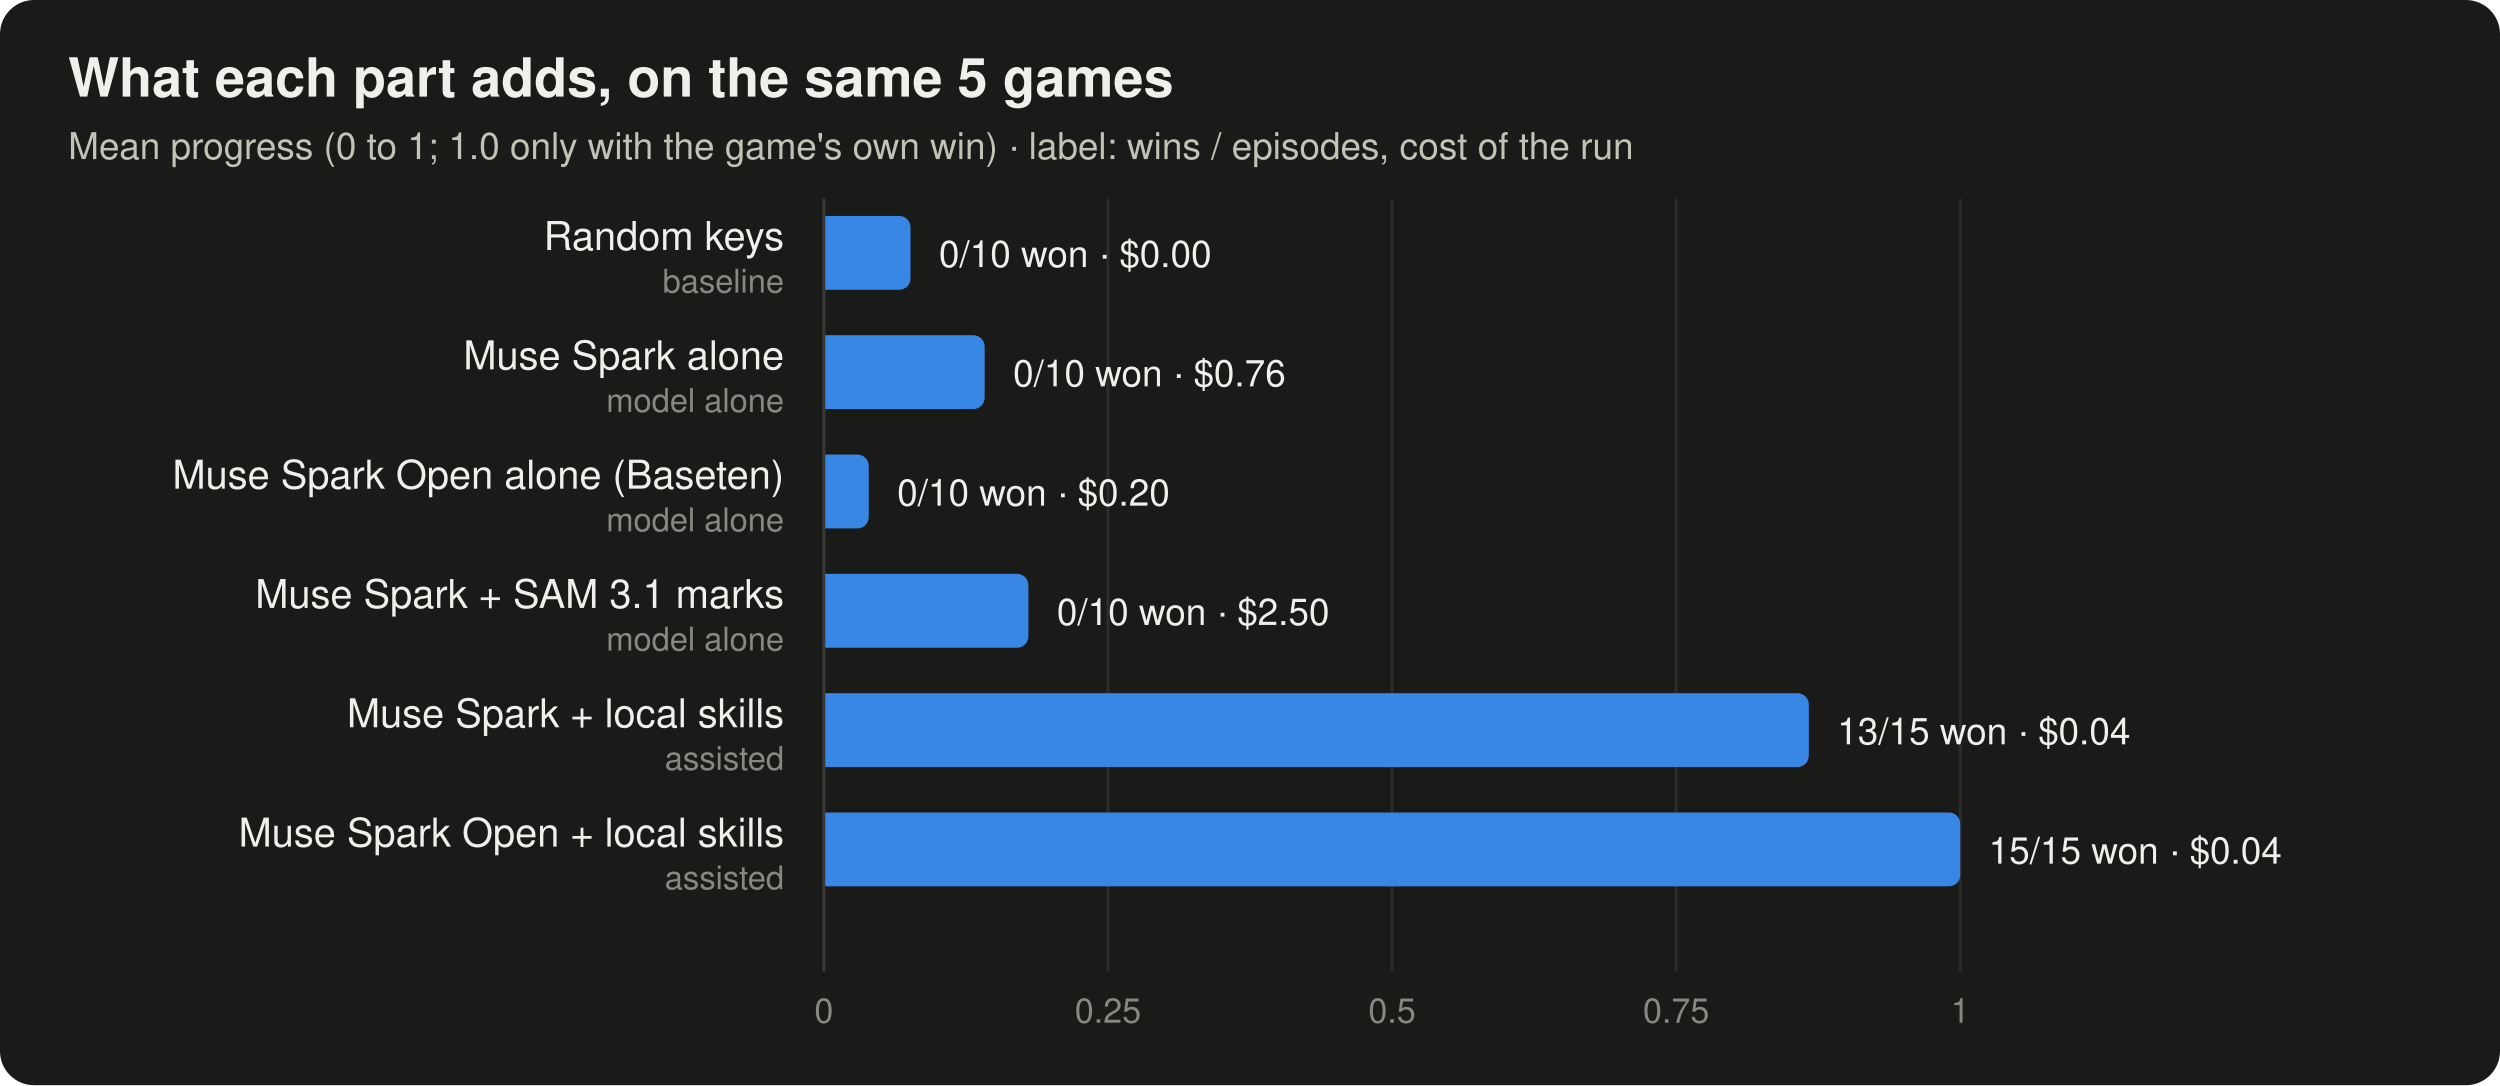
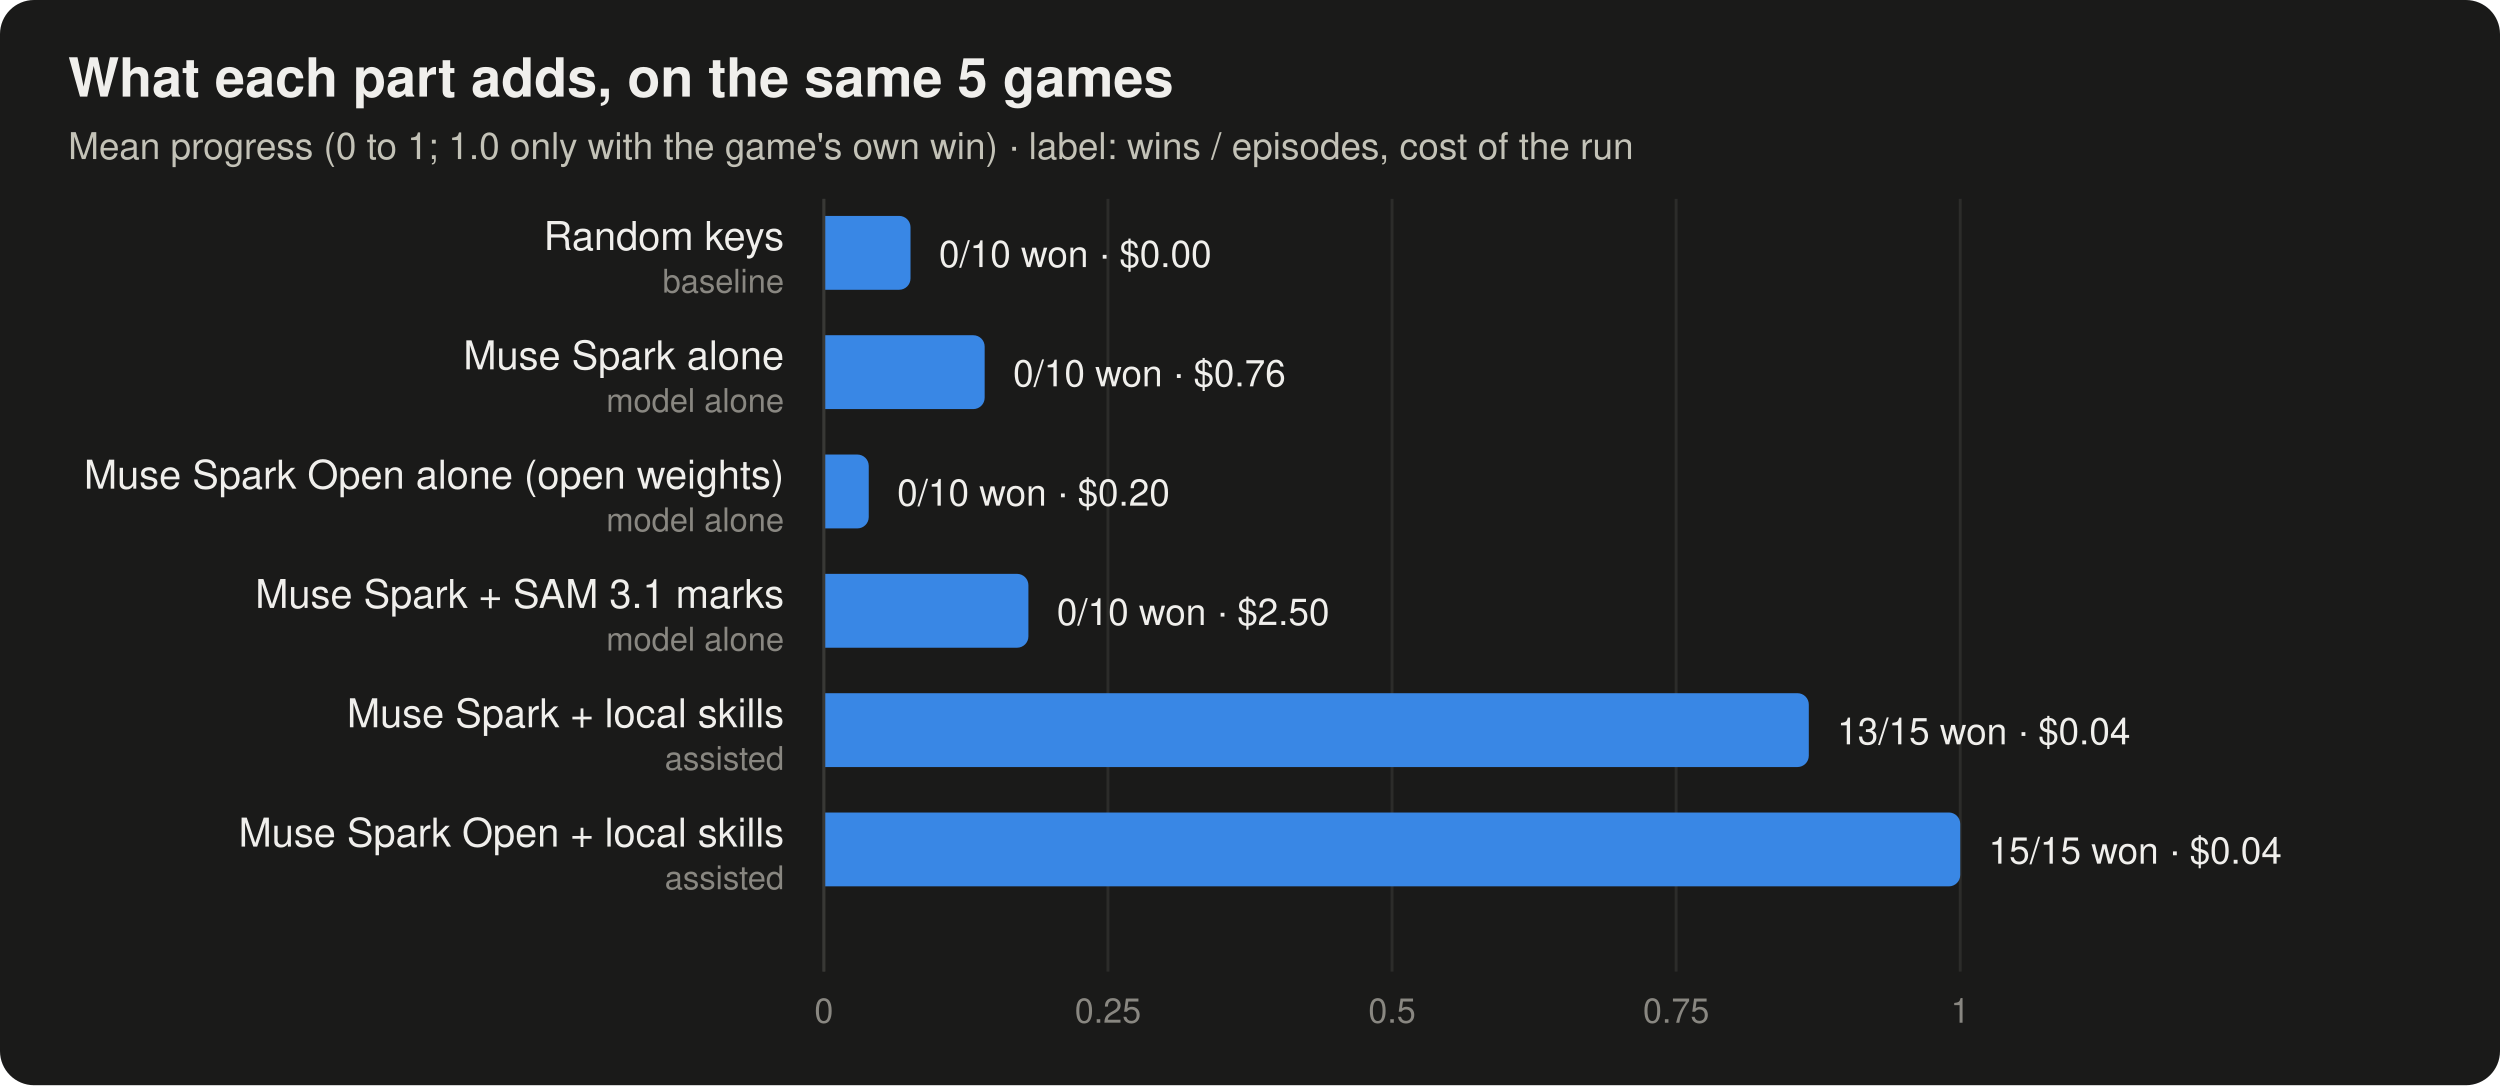
<svg xmlns="http://www.w3.org/2000/svg" width="880" height="382" viewBox="0 0 880 382" font-family="Segoe UI, Helvetica, Arial, sans-serif" role="img" aria-labelledby="t d">
  <rect width="880" height="382" rx="12" fill="#1a1a19" />
  <text x="24" y="34" fill="#f0efec" font-size="19" font-weight="600">What each part adds, on the same 5 games</text>
  <text x="24" y="56" fill="#c3c2b7" font-size="13">Mean progress (0 to 1; 1.0 only with the game's own win) · label: wins / episodes, cost of the run</text>
  <line x1="290.0" y1="70" x2="290.0" y2="342" stroke="#2c2c2a" stroke-width="1" />
  <text x="290.0" y="360" fill="#898781" font-size="12" text-anchor="middle">0</text>
  <line x1="390.0" y1="70" x2="390.0" y2="342" stroke="#2c2c2a" stroke-width="1" />
  <text x="390.0" y="360" fill="#898781" font-size="12" text-anchor="middle">0.25</text>
  <line x1="490.0" y1="70" x2="490.0" y2="342" stroke="#2c2c2a" stroke-width="1" />
  <text x="490.0" y="360" fill="#898781" font-size="12" text-anchor="middle">0.5</text>
  <line x1="590.0" y1="70" x2="590.0" y2="342" stroke="#2c2c2a" stroke-width="1" />
  <text x="590.0" y="360" fill="#898781" font-size="12" text-anchor="middle">0.75</text>
  <line x1="690.0" y1="70" x2="690.0" y2="342" stroke="#2c2c2a" stroke-width="1" />
  <text x="690.0" y="360" fill="#898781" font-size="12" text-anchor="middle">1</text>
  <text x="276" y="88" fill="#f0efec" font-size="14" text-anchor="end">Random keys</text>
  <text x="276" y="103" fill="#898781" font-size="11.5" text-anchor="end">baseline</text>
  <path d="M290,76 h26.5 a4,4 0 0 1 4,4 v18 a4,4 0 0 1 -4,4 h-26.5 z" fill="#3987e5" />
  <text x="330.5" y="94" fill="#f0efec" font-size="13">0/10 won · $0.00</text>
  <text x="276" y="130" fill="#f0efec" font-size="14" text-anchor="end">Muse Spark alone</text>
  <text x="276" y="145" fill="#898781" font-size="11.5" text-anchor="end">model alone</text>
  <path d="M290,118 h52.6 a4,4 0 0 1 4,4 v18 a4,4 0 0 1 -4,4 h-52.6 z" fill="#3987e5" />
  <text x="356.6" y="136" fill="#f0efec" font-size="13">0/10 won · $0.76</text>
-   <text x="276" y="172" fill="#f0efec" font-size="14" text-anchor="end">Muse Spark Open alone (Baseten)</text>
+   <text x="276" y="172" fill="#f0efec" font-size="14" text-anchor="end">Muse Spark Open alone (open weights)</text>
  <text x="276" y="187" fill="#898781" font-size="11.5" text-anchor="end">model alone</text>
  <path d="M290,160 h11.8 a4,4 0 0 1 4,4 v18 a4,4 0 0 1 -4,4 h-11.8 z" fill="#3987e5" />
  <text x="315.8" y="178" fill="#f0efec" font-size="13">0/10 won · $0.20</text>
  <text x="276" y="214" fill="#f0efec" font-size="14" text-anchor="end">Muse Spark + SAM 3.1 marks</text>
  <text x="276" y="229" fill="#898781" font-size="11.5" text-anchor="end">model alone</text>
  <path d="M290,202 h68.0 a4,4 0 0 1 4,4 v18 a4,4 0 0 1 -4,4 h-68.0 z" fill="#3987e5" />
  <text x="372.0" y="220" fill="#f0efec" font-size="13">0/10 won · $2.50</text>
  <text x="276" y="256" fill="#f0efec" font-size="14" text-anchor="end">Muse Spark + local skills</text>
  <text x="276" y="271" fill="#898781" font-size="11.5" text-anchor="end">assisted</text>
  <path d="M290,244 h342.7 a4,4 0 0 1 4,4 v18 a4,4 0 0 1 -4,4 h-342.7 z" fill="#3987e5" />
  <text x="646.7" y="262" fill="#f0efec" font-size="13">13/15 won · $0.04</text>
  <text x="276" y="298" fill="#f0efec" font-size="14" text-anchor="end">Muse Spark Open + local skills</text>
  <text x="276" y="313" fill="#898781" font-size="11.5" text-anchor="end">assisted</text>
  <path d="M290,286 h396.0 a4,4 0 0 1 4,4 v18 a4,4 0 0 1 -4,4 h-396.0 z" fill="#3987e5" />
  <text x="700.0" y="304" fill="#f0efec" font-size="13">15/15 won · $0.04</text>
  <line x1="290" y1="70" x2="290" y2="342" stroke="#383835" stroke-width="1" />
</svg>
